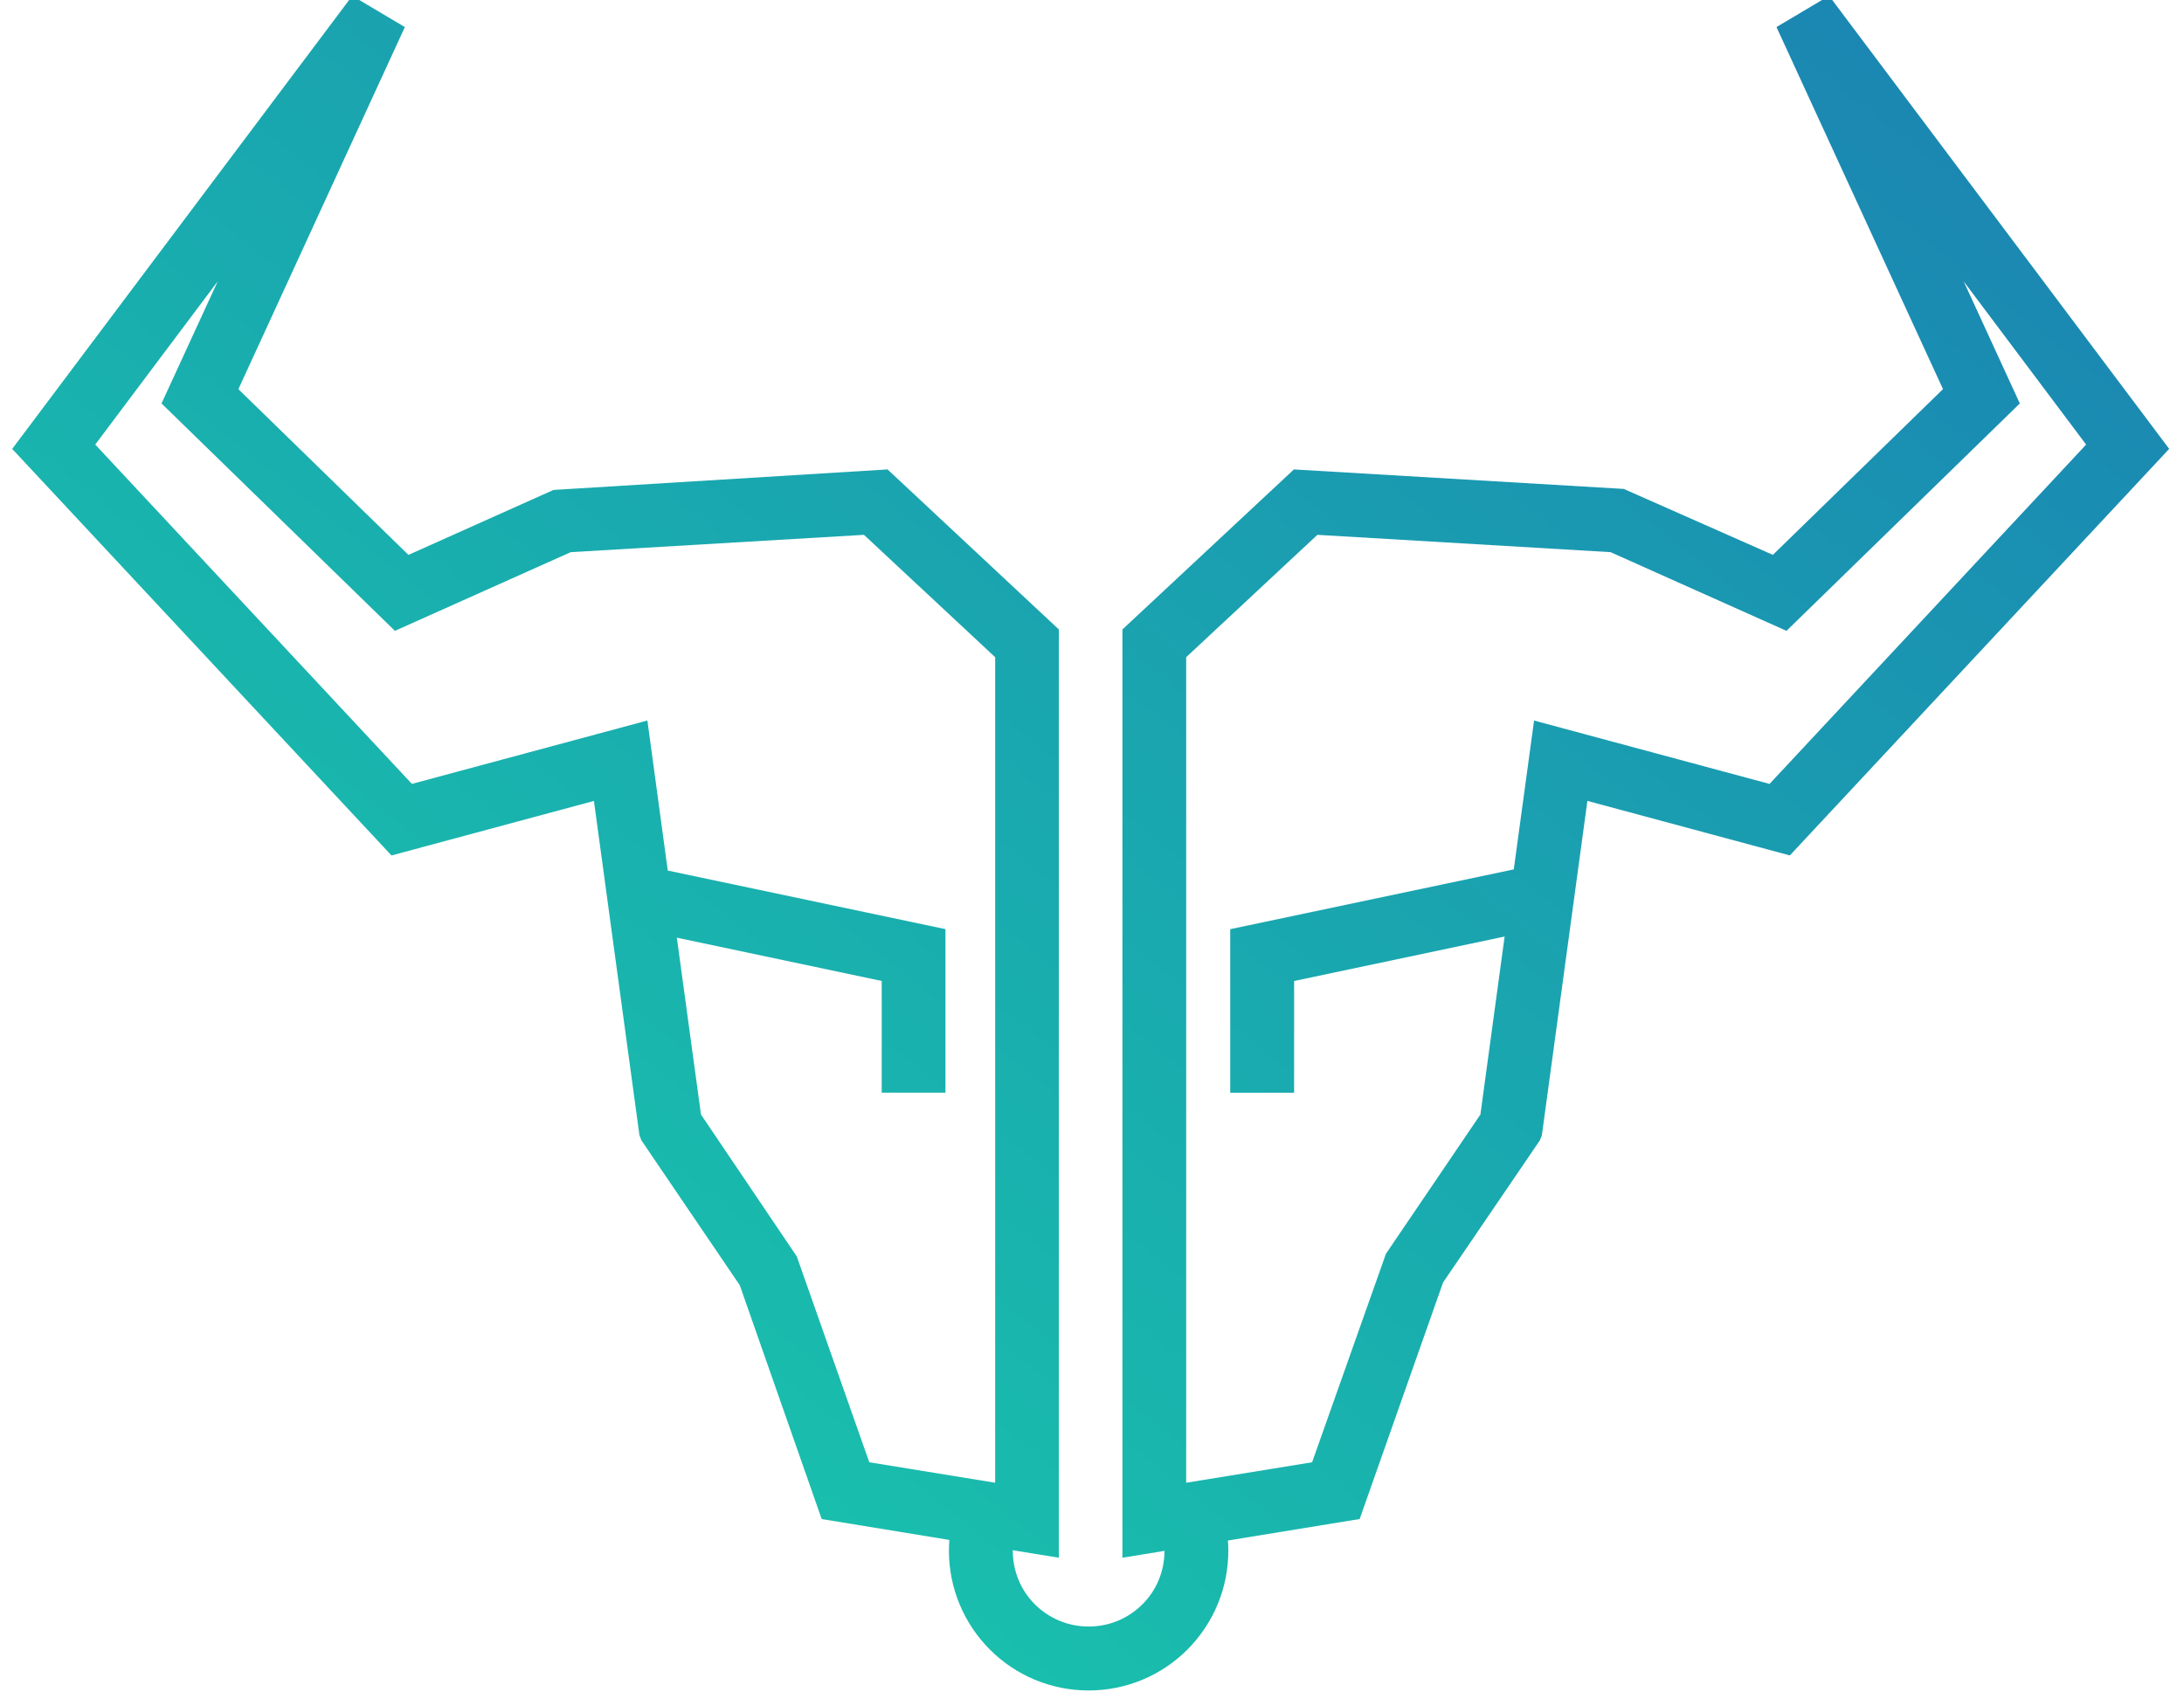
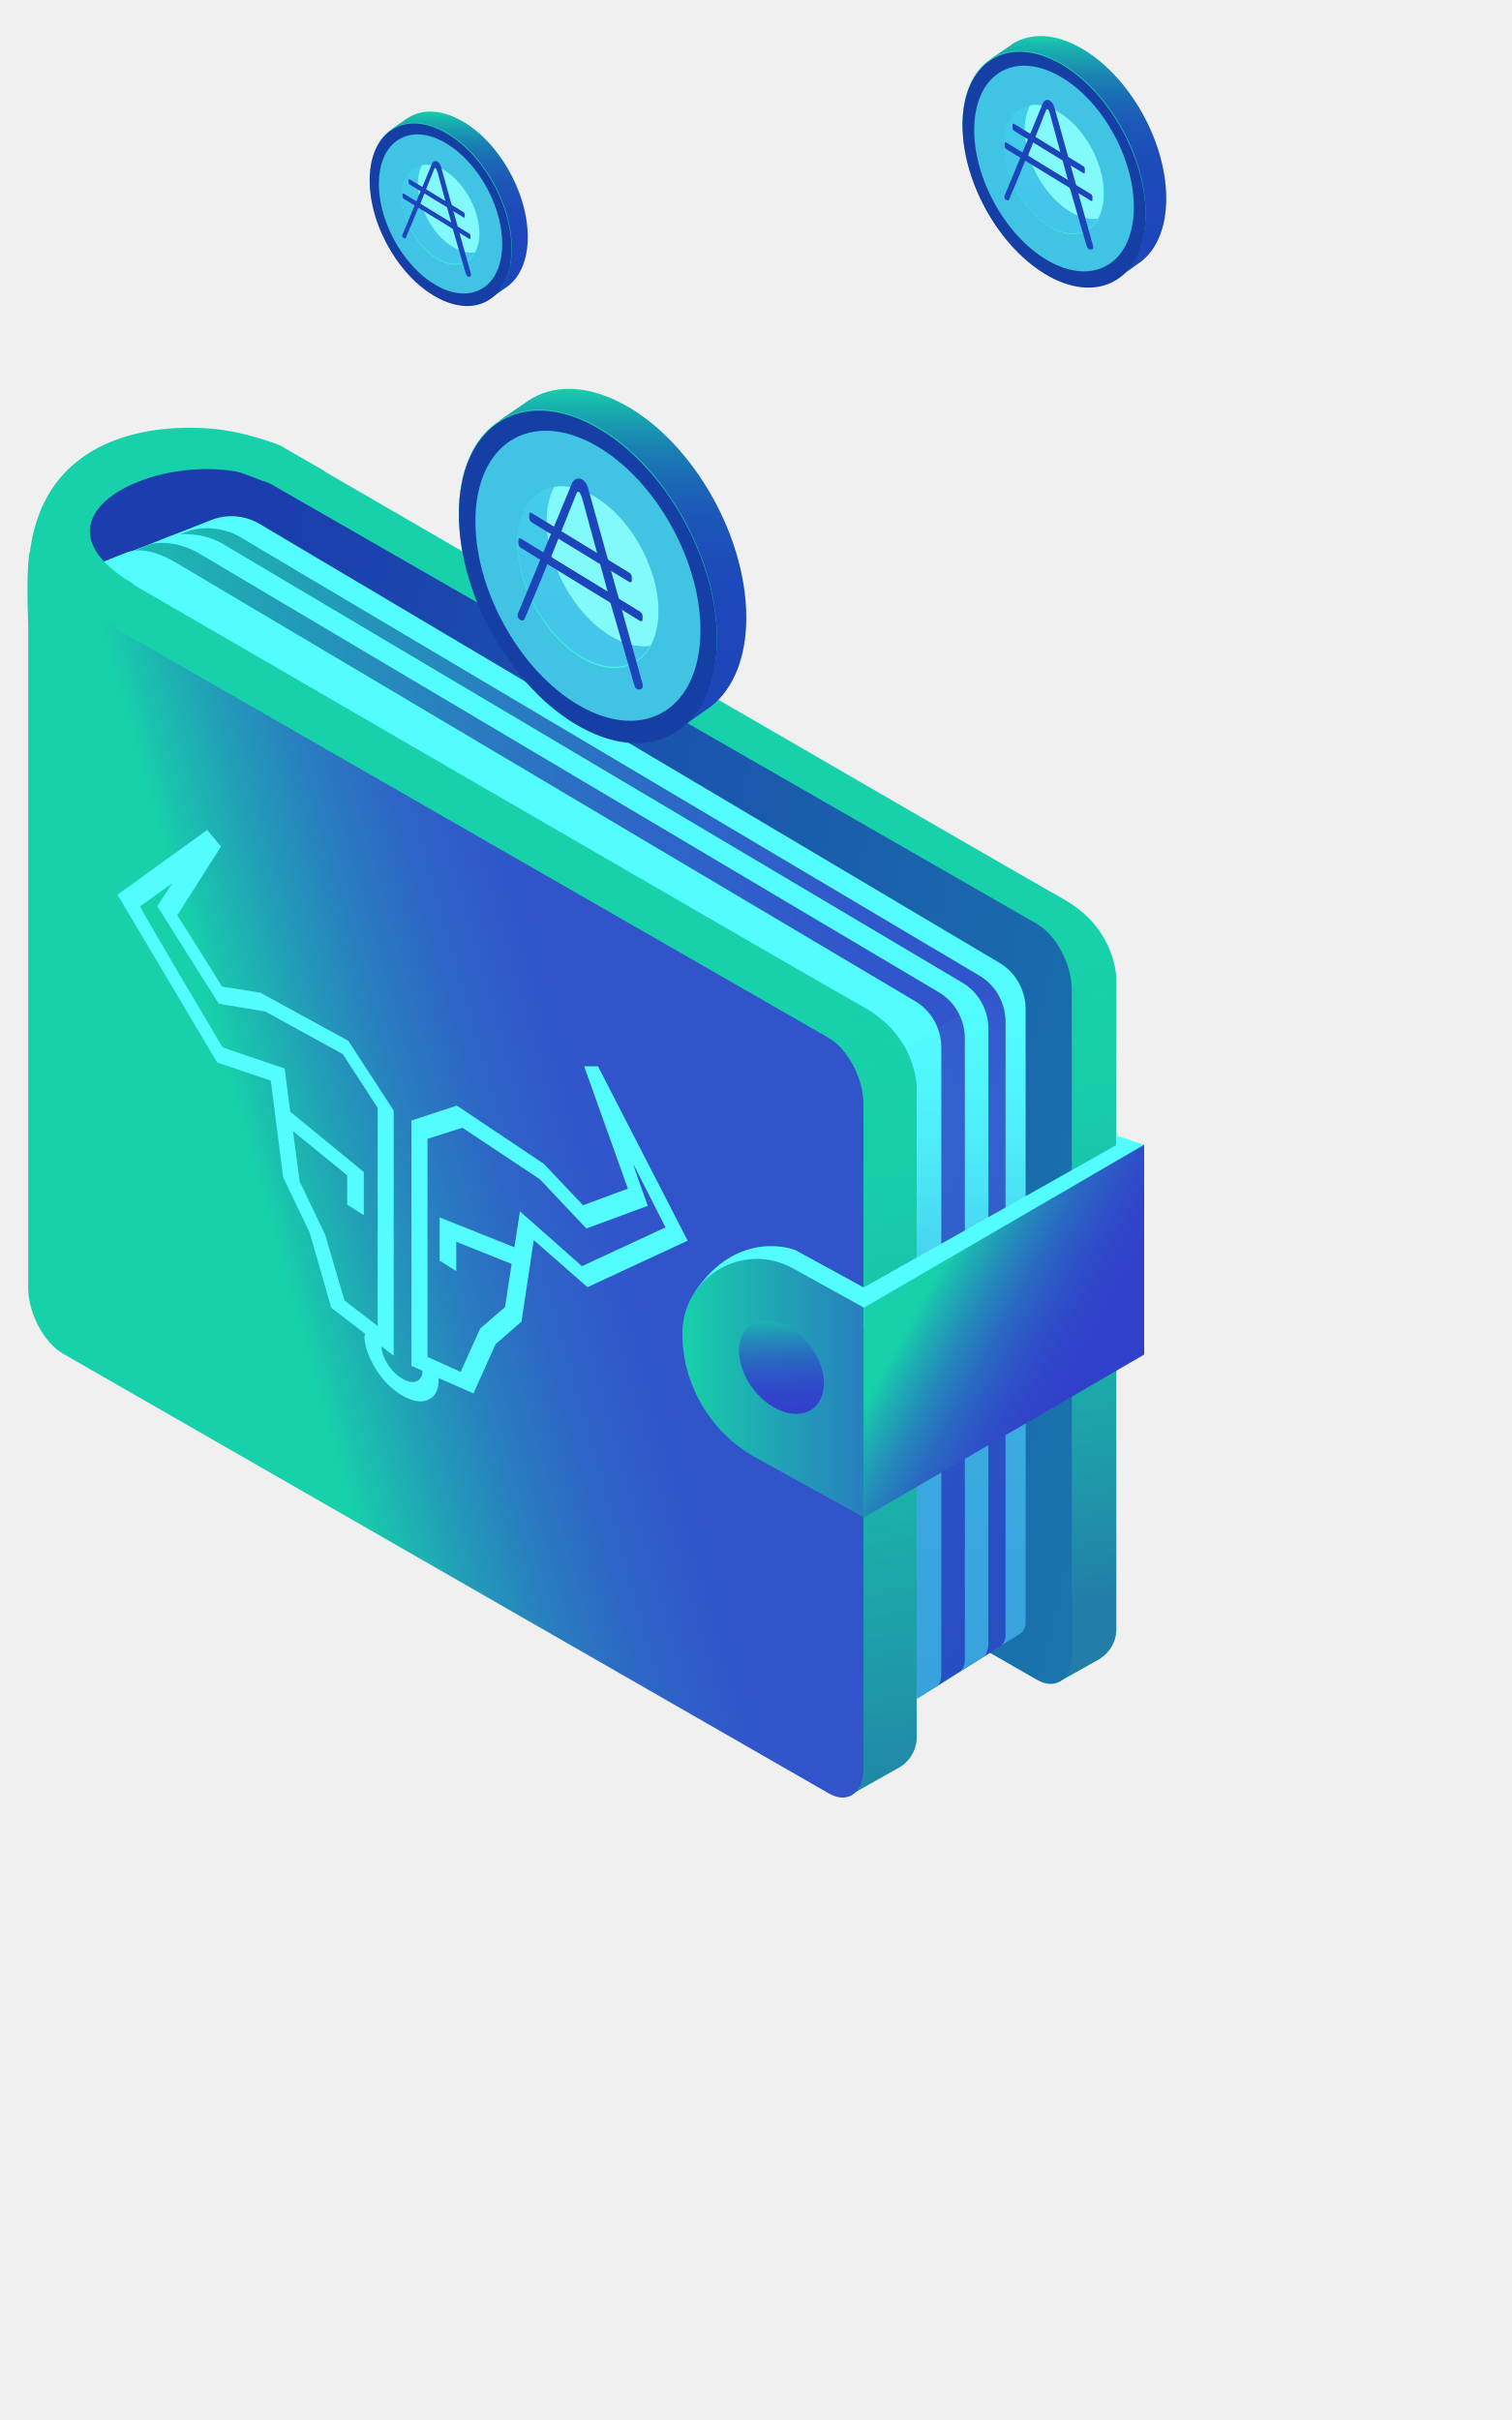
- <svg xmlns="http://www.w3.org/2000/svg" width="135" height="105">
+ <svg xmlns="http://www.w3.org/2000/svg" viewBox="0 0 520 832.7" version="1.1">
  <defs>
-     <linearGradient y2="0" x2="1" y1="1" x1="0" id="svg_18">
-       <stop offset="0" stop-opacity="0.996" stop-color="#17d1aa" />
-       <stop offset="1" stop-opacity="0.996" stop-color="#1a80b3" />
+     <linearGradient x1="49.91%" y1="112.384%" x2="49.91%" y2="-0.591%" id="linearGradient-1">
+       <stop stop-color="#1D45BA" offset="0%" />
+       <stop stop-color="#1D47BA" offset="42.04%" />
+       <stop stop-color="#1D4EB9" offset="57.18%" />
+       <stop stop-color="#1C59B8" offset="67.97%" />
+       <stop stop-color="#1B6AB6" offset="76.7%" />
+       <stop stop-color="#1A80B3" offset="84.17%" />
+       <stop stop-color="#199CB0" offset="90.79%" />
+       <stop stop-color="#18BBAD" offset="96.63%" />
+       <stop stop-color="#17D1AA" offset="100%" />
+     </linearGradient>
+     <linearGradient x1="50.012%" y1="112.354%" x2="50.012%" y2="-0.528%" id="linearGradient-2">
+       <stop stop-color="#1D45BA" offset="0%" />
+       <stop stop-color="#1D47BA" offset="42.04%" />
+       <stop stop-color="#1D4EB9" offset="57.18%" />
+       <stop stop-color="#1C59B8" offset="67.97%" />
+       <stop stop-color="#1B6AB6" offset="76.7%" />
+       <stop stop-color="#1A80B3" offset="84.17%" />
+       <stop stop-color="#199CB0" offset="90.79%" />
+       <stop stop-color="#18BBAD" offset="96.63%" />
+       <stop stop-color="#17D1AA" offset="100%" />
+     </linearGradient>
+     <linearGradient x1="48.8%" y1="11.935%" x2="51.508%" y2="92.061%" id="linearGradient-3">
+       <stop stop-color="#17D1AA" stop-opacity="0" offset="0.313%" />
+       <stop stop-color="#1E9AA9" stop-opacity="0.616" offset="61.76%" />
+       <stop stop-color="#227DA8" offset="100%" />
+     </linearGradient>
+     <linearGradient x1="130.498%" y1="72.026%" x2="10.107%" y2="37.926%" id="linearGradient-4">
+       <stop stop-color="#1980AC" offset="0%" />
+       <stop stop-color="#1977AC" offset="13.17%" />
+       <stop stop-color="#1B3DAD" offset="100%" />
+     </linearGradient>
+     <linearGradient x1="0.013%" y1="49.994%" x2="100.02%" y2="49.994%" id="linearGradient-5">
+       <stop stop-color="#17D1AA" offset="0%" />
+       <stop stop-color="#1AC2AE" offset="6.594%" />
+       <stop stop-color="#229BB8" offset="26.51%" />
+       <stop stop-color="#297CC0" offset="46.16%" />
+       <stop stop-color="#2D66C6" offset="65.25%" />
+       <stop stop-color="#3059CA" offset="83.49%" />
+       <stop stop-color="#3154CB" offset="100%" />
+     </linearGradient>
+     <linearGradient x1="-0.007%" y1="49.994%" x2="100.012%" y2="49.994%" id="linearGradient-6">
+       <stop stop-color="#17D1AA" offset="0%" />
+       <stop stop-color="#1AC2AE" offset="6.594%" />
+       <stop stop-color="#229BB8" offset="26.51%" />
+       <stop stop-color="#297CC0" offset="46.16%" />
+       <stop stop-color="#2D66C6" offset="65.25%" />
+       <stop stop-color="#3059CA" offset="83.49%" />
+       <stop stop-color="#3154CB" offset="100%" />
+     </linearGradient>
+     <linearGradient x1="49.99%" y1="0.131%" x2="50.097%" y2="105.367%" id="linearGradient-7">
+       <stop stop-color="#52FCFF" stop-opacity="0" offset="0%" />
+       <stop stop-color="#46D3F0" stop-opacity="0.142" offset="8.644%" />
+       <stop stop-color="#39A5DE" stop-opacity="0.325" offset="19.84%" />
+       <stop stop-color="#2F81D1" stop-opacity="0.501" offset="30.56%" />
+       <stop stop-color="#2767C7" stop-opacity="0.665" offset="40.55%" />
+       <stop stop-color="#2357C1" stop-opacity="0.812" offset="49.51%" />
+       <stop stop-color="#2152BF" stop-opacity="0.928" offset="56.58%" />
+       <stop stop-color="#1E48BB" stop-opacity="0.96" offset="75.68%" />
+       <stop stop-color="#1D45BA" offset="99.84%" />
+     </linearGradient>
+     <linearGradient x1="47.941%" y1="4.181%" x2="52.415%" y2="107.137%" id="linearGradient-8">
+       <stop stop-color="#17D1AA" stop-opacity="0" offset="0.313%" />
+       <stop stop-color="#1E9AA9" stop-opacity="0.616" offset="61.76%" />
+       <stop stop-color="#227DA8" offset="100%" />
+     </linearGradient>
+     <linearGradient x1="30.615%" y1="57.981%" x2="68.774%" y2="41.917%" id="linearGradient-9">
+       <stop stop-color="#17D1AA" offset="0%" />
+       <stop stop-color="#1AC2AE" offset="6.594%" />
+       <stop stop-color="#229BB8" offset="26.51%" />
+       <stop stop-color="#297CC0" offset="46.16%" />
+       <stop stop-color="#2D66C6" offset="65.25%" />
+       <stop stop-color="#3059CA" offset="83.49%" />
+       <stop stop-color="#3154CB" offset="100%" />
+     </linearGradient>
+     <linearGradient x1="50%" y1="112.472%" x2="50%" y2="-0.543%" id="linearGradient-10">
+       <stop stop-color="#1D45BA" offset="0%" />
+       <stop stop-color="#1D47BA" offset="42.04%" />
+       <stop stop-color="#1D4EB9" offset="57.18%" />
+       <stop stop-color="#1C59B8" offset="67.97%" />
+       <stop stop-color="#1B6AB6" offset="76.7%" />
+       <stop stop-color="#1A80B3" offset="84.17%" />
+       <stop stop-color="#199CB0" offset="90.79%" />
+       <stop stop-color="#18BBAD" offset="96.63%" />
+       <stop stop-color="#17D1AA" offset="100%" />
+     </linearGradient>
+     <linearGradient x1="-0.046%" y1="50.004%" x2="99.972%" y2="50.004%" id="linearGradient-11">
+       <stop stop-color="#17D1AA" offset="0%" />
+       <stop stop-color="#1EADB3" offset="40.92%" />
+       <stop stop-color="#287FBF" offset="100%" />
+     </linearGradient>
+     <linearGradient x1="46.999%" y1="-13.097%" x2="52.26%" y2="96.212%" id="linearGradient-12">
+       <stop stop-color="#17D1AA" offset="0%" />
+       <stop stop-color="#1DAEB2" offset="13.79%" />
+       <stop stop-color="#2487BB" offset="32.13%" />
+       <stop stop-color="#2A68C2" offset="50.24%" />
+       <stop stop-color="#2E52C7" offset="67.82%" />
+       <stop stop-color="#3045CA" offset="84.63%" />
+       <stop stop-color="#3140CB" offset="99.84%" />
+     </linearGradient>
+     <linearGradient x1="26.838%" y1="33.068%" x2="71.896%" y2="65.967%" id="linearGradient-13">
+       <stop stop-color="#17D1AA" offset="0%" />
+       <stop stop-color="#1DAEB2" offset="13.79%" />
+       <stop stop-color="#2487BB" offset="32.13%" />
+       <stop stop-color="#2A68C2" offset="50.24%" />
+       <stop stop-color="#2E52C7" offset="67.82%" />
+       <stop stop-color="#3045CA" offset="84.63%" />
+       <stop stop-color="#3140CB" offset="99.84%" />
    </linearGradient>
  </defs>
-   <g>
-     <rect fill="#fff" id="canvas_background" height="107" width="137" y="-1" x="-1" />
-     <g display="none" overflow="visible" y="0" x="0" height="100%" width="100%" id="canvasGrid">
-       <rect fill="url(#gridpattern)" stroke-width="0" y="0" x="0" height="100%" width="100%" />
-     </g>
-   </g>
-   <g>
-     <g id="svg_16">
-       <g transform="matrix(1.90476, 0, 0, 1.90476, 0, 0)" fill-rule="evenodd" fill="none" id="svg_9">
-         <g fill-rule="nonzero" fill="#DAA49A" id="svg_10">
-           <g id="svg_11">
-             <g id="svg_12">
-               <g id="svg_13">
-                 <path fill="url(#svg_18)" id="svg_14" d="m30.808,49.978l-4.142,-0.677l-0.075,-0.213l-2.584,-7.376l-3.194,-4.705l-0.062,-0.163l-1.477,-10.85l-6.57,1.77l-12.308,-13.195l11.035,-14.704l1.707,1.014l-5.402,11.751l5.519,5.379l4.706,-2.108l10.842,-0.666l5.558,5.193l0,30.128l-1.495,-0.244c-0,0.684 0.261,1.301 0.72,1.759c0.463,0.459 1.08,0.718 1.744,0.718c0.664,0 1.279,-0.259 1.741,-0.718c0.459,-0.456 0.718,-1.072 0.719,-1.738l-1.365,0.223l0,-30.128l5.565,-5.193l10.705,0.633l4.838,2.14l5.521,-5.379l-5.404,-11.751l1.707,-1.014l11.037,14.704l-12.31,13.195l-6.57,-1.77l-1.477,10.85l-0.062,0.162l-3.145,4.618l-2.706,7.676l-4.275,0.698c0.008,0.111 0.012,0.222 0.012,0.334c0,1.217 -0.484,2.359 -1.326,3.204c-0.839,0.843 -1.988,1.329 -3.205,1.329c-1.22,0 -2.365,-0.484 -3.207,-1.328c-0.843,-0.845 -1.328,-1.988 -1.328,-3.204c0,-0.119 0.005,-0.237 0.014,-0.355zm34.739,-36.884l-7.572,7.38l-5.71,-2.554l-9.513,-0.562l-4.258,3.971l0,26.793l4.086,-0.664l2.397,-6.768l3.065,-4.518l0.786,-5.777l-6.832,1.443l0,3.626l-2.073,0l0,-5.308l9.202,-1.94l0.659,-4.831l7.641,2.057l10.274,-11.013l-3.974,-5.297l1.823,3.963zm-52.18,12.347l7.642,-2.057l0.661,4.87l9.012,1.901l0,5.308l-2.069,0l0,-3.626l-6.648,-1.405l0.783,5.74l3.109,4.605l2.353,6.681l4.085,0.664l0,-26.793l-4.258,-3.971l-9.515,0.562l-5.706,2.554l-7.574,-7.38l1.823,-3.963l-3.974,5.297l10.276,11.013z" />
+   <g id="daedalus" stroke="none" stroke-width="1" fill="none" fill-rule="evenodd">
+     <g id="DAEDALUS_daedalus" transform="translate(9, 12)" fill-rule="nonzero">
+       <g id="Group" transform="translate(112, 26)">
+         <g>
+           <path d="M11.8,20 C11.8,36.1 22.7,54.4 36.2,60.9 C40.5,63 44.6,63.6 48.1,63 L47.9,64.6 L52.7,61.2 C53.2,60.9 53.6,60.6 54,60.3 L54.1,60.2 L54.1,60.2 C58.1,57 60.6,51.2 60.6,43.6 C60.6,27.5 49.7,9.2 36.2,2.7 C29.7,-0.4 23.9,-0.3 19.5,2.5 L19.5,2.5 L19.3,2.6 C19.1,2.7 18.9,2.9 18.7,3 L13.8,6.4 L15.9,5.8 C13.3,9.2 11.8,14 11.8,20 Z M22.8,25.3 C22.8,16.5 28.8,12.3 36.1,15.8 C43.5,19.4 49.4,29.4 49.4,38.2 C49.4,47 43.4,51.2 36.1,47.7 C28.8,44.1 22.8,34.1 22.8,25.3 Z" id="Shape" fill="url(#linearGradient-1)" />
+           <path d="M6.3,23.8 C6.3,39.9 17.2,58.2 30.7,64.7 C44.1,71.2 55.1,63.5 55.1,47.4 C55.1,31.3 44.2,13 30.7,6.5 C17.2,1.49213975e-13 6.3,7.8 6.3,23.8 Z M17.3,29.2 C17.3,20.4 23.3,16.2 30.6,19.7 C38,23.3 44,33.3 44,42.1 C44,50.9 38,55.1 30.7,51.6 C23.3,48 17.3,38 17.3,29.2 Z" id="Shape" fill="#17D1AA" />
+           <path d="M30.6,6.8 C17.2,0.3 6.2,8 6.2,24.1 C6.2,40.2 17.1,58.5 30.6,65 C44,71.5 55,63.8 55,47.7 C55,31.6 44.1,13.3 30.6,6.8 Z M30.6,51.8 C23.2,48.2 17.3,38.2 17.3,29.4 C17.3,20.6 23.3,16.4 30.6,19.9 C38,23.5 44,33.6 44,42.4 C44,51.2 38,55.4 30.6,51.8 Z" id="Shape" fill="#163FA5" />
+           <ellipse id="Oval" fill="#52FCFF" opacity="0.7" transform="translate(30.58834, 35.61938) rotate(-27.85914) translate(-30.58834, -35.61938) " cx="30.588" cy="35.619" rx="18.3" ry="29.4" />
+         </g>
+         <g transform="translate(17, 17)" fill="#1D45BA">
+           <path d="M22.3,39.2 L17.7,23.5 L6,16.3 C4.7,19.6 3,23.6 1.6,26.9 C1.5,27.1 1.2,27.1 0.9,26.9 C0.5,26.6 0.4,26.5 0.4,26 L0.4,26 L10.7,1.2 C11,0.6 11.8,0.1 12.5,0.6 C13.3,1.1 13.7,2 13.9,2.9 L23.8,38.4 C24,39.1 24.3,40 23.7,40.2 C22.9,40.4 22.5,39.7 22.3,39.2 Z M12.6,4.4 C12.1,2.8 11.7,2.3 11.3,3.4 L6.6,15.2 L17.3,21.7 L12.6,4.4 Z" id="Shape" />
+           <path d="M23.5,27.2 L0.9,13.4 C0.7,13.3 0.5,12.9 0.5,12.6 L0.5,11.9 C0.5,11.6 0.7,11.5 0.9,11.6 L23.5,25.4 C23.7,25.5 23.9,25.9 23.9,26.2 L23.9,26.9 C23.9,27.2 23.7,27.3 23.5,27.2 Z" id="Path" />
+           <path d="M21.5,19.8 L3,8.5 C2.8,8.4 2.6,8 2.6,7.7 L2.6,7 C2.6,6.7 2.8,6.6 3,6.7 L21.5,18 C21.7,18.1 21.9,18.5 21.9,18.8 L21.9,19.5 C21.9,19.9 21.7,20 21.5,19.8 Z" id="Path" />
+         </g>
+       </g>
+       <g id="Group" transform="translate(314, 0)">
+         <g>
+           <path d="M15.3,25.8 C15.3,46.6 29.4,70.2 46.8,78.7 C52.4,81.4 57.6,82.2 62.2,81.4 L61.9,83.5 L68.1,79.1 C68.7,78.7 69.2,78.3 69.8,77.9 L69.9,77.8 L69.9,77.8 C75.1,73.6 78.3,66.2 78.3,56.3 C78.3,35.5 64.2,11.9 46.8,3.4 C38.5,-0.7 30.9,-0.4 25.2,3.2 L25.2,3.2 L25,3.4 C24.8,3.6 24.5,3.7 24.3,3.9 L17.9,8.3 L20.6,7.5 C17.3,11.8 15.3,18 15.3,25.8 Z M29.6,32.7 C29.6,21.3 37.3,15.9 46.8,20.5 C56.3,25.1 64,38.1 64,49.5 C64,60.9 56.3,66.3 46.8,61.7 C37.3,57 29.6,44 29.6,32.7 Z" id="Shape" fill="url(#linearGradient-2)" />
+           <path d="M8.2,30.7 C8.2,51.5 22.3,75.1 39.7,83.6 C57.1,92 71.2,82 71.2,61.3 C71.2,40.5 57.1,16.9 39.7,8.4 C22.3,5.71098724e-13 8.2,10 8.2,30.7 Z M22.4,37.7 C22.4,26.3 30.1,20.9 39.6,25.5 C49.1,30.1 56.8,43.1 56.8,54.5 C56.8,65.9 49.1,71.3 39.6,66.7 C30.1,62 22.4,49 22.4,37.7 Z" id="Shape" fill="#17D1AA" />
+           <path d="M39.7,8.8 C22.3,0.4 8.2,10.4 8.2,31.1 C8.2,51.9 22.3,75.5 39.7,84 C57.1,92.4 71.2,82.4 71.2,61.7 C71.1,40.9 57,17.2 39.7,8.8 Z M39.7,66.9 C30.2,62.3 22.5,49.3 22.5,37.9 C22.5,26.5 30.2,21.1 39.7,25.7 C49.2,30.3 56.9,43.3 56.9,54.7 C56.9,66.1 49.2,71.6 39.7,66.9 Z" id="Shape" fill="#163FA5" />
+           <ellipse id="Oval" fill="#52FCFF" opacity="0.7" transform="translate(39.68547, 45.98919) rotate(-27.85914) translate(-39.68547, -45.98919) " cx="39.685" cy="45.989" rx="23.7" ry="38" />
+         </g>
+         <g transform="translate(22, 22)" fill="#1D45BA">
+           <path d="M28.9,50.6 L23,30.3 L7.9,21 C6.2,25.2 4,30.5 2.2,34.7 C2,35 1.7,35 1.3,34.8 C0.7,34.5 0.6,34.3 0.6,33.7 L0.6,33.5 L13.9,1.4 C14.3,0.6 15.3,5.55111512e-17 16.2,0.6 C17.2,1.2 17.7,2.4 18,3.6 L30.8,49.5 C31.1,50.3 31.5,51.6 30.7,51.8 C29.6,52.1 29.1,51.3 28.9,50.6 Z M16.4,5.6 C15.8,3.5 15.3,2.9 14.8,4.3 L8.7,19.6 L22.5,28.1 L16.4,5.6 Z" id="Shape" />
+           <path d="M30.4,35.1 L1.2,17.3 C0.9,17.1 0.7,16.7 0.7,16.3 L0.7,15.4 C0.7,15 0.9,14.9 1.2,15 L30.4,32.8 C30.7,33 30.9,33.4 30.9,33.8 L30.9,34.7 C31,35.1 30.7,35.3 30.4,35.1 Z" id="Path" />
+           <path d="M27.8,25.6 L3.9,11 C3.6,10.8 3.4,10.4 3.4,10 L3.4,9 C3.4,8.6 3.6,8.5 3.9,8.6 L27.8,23.2 C28.1,23.4 28.3,23.8 28.3,24.2 L28.3,25.1 C28.3,25.6 28.1,25.8 27.8,25.6 Z" id="Path" />
+         </g>
+       </g>
+       <path d="M355.5,566.6 L369,559 C372.9,556.8 375.3,552.5 375.1,548 L375.1,324.7 C375.1,324.7 375.2,307.5 356.8,297.3 C339.4,287.6 87.3,141.3 87.3,141.3 C87.3,141.3 71.6,136.9 70.3,160.5 C69,184.1 71.1,398.4 71.1,398.4 L355.5,566.6 Z" id="Path" fill="#17D1AA" />
+       <path d="M355.5,566.6 L369,559 C372.9,556.8 375.3,552.5 375.1,548 L375.1,324.7 C375.1,324.7 375.2,307.5 356.8,297.3 C339.4,287.6 318.1,275.1 318.1,275.1 C318.1,275.1 307.8,338.4 306.5,362 C305.2,385.6 312.6,545.9 312.6,545.9 L355.5,566.6 Z" id="Path" fill="url(#linearGradient-3)" />
+       <path d="M347.8,305.9 L84.3,154.6 C83.2,154 82.1,153.6 81.1,153.4 L81.1,153.4 C11,124.7 17.9,180.9 17.9,180.9 L72.4,210.3 L72.4,392.1 C72.4,400.8 77.8,411.1 84.4,414.8 L347.8,566 C354.4,569.8 359.8,565.7 359.8,557 L359.8,328.6 C359.8,319.9 354.4,309.6 347.8,305.9 Z" id="Path" fill="url(#linearGradient-4)" />
+       <path d="M306.4,572.5 L341.9,550.2 C343.2,549.4 343.9,548 343.9,546.6 L343.9,335.2 C343.9,328.7 340.5,322.6 334.9,319.3 L80.2,168.2 C75.2,165.3 69.2,164.8 63.8,166.9 L30.1,180.1 C27.5,181.1 26.5,184.3 28.2,186.6 L306.4,572.5 Z" id="Path" fill="#52FCFF" />
+       <path d="M299.5,576.9 L335,554.6 C336.3,553.8 337,552.4 337,551 L337,339.6 C337,333.1 333.6,327 328,323.7 L73.3,172.6 C68.3,169.7 60.9,168.8 55.5,170.9 L23.1,183.3 C20.5,184.3 19.6,188.7 21.2,191 L299.5,576.9 Z" id="Path" fill="url(#linearGradient-5)" />
+       <path d="M294,580.2 L329.4,558.1 C330.7,557.3 331.1,554.7 331.1,553.3 L331.1,342 C331.1,335.5 327.7,329.4 322.1,326.1 L67.4,175 C62.4,172.1 54.1,170.7 48.8,172.8 L17.3,186.8 C14.7,187.8 13.7,191 15.4,193.3 L294,580.2 Z" id="Path" fill="#52FCFF" />
+       <path d="M287.1,584.8 L321.3,563.1 C322.6,562.3 323,560.5 323,559 L323,345.3 C323,338.8 319.6,332.7 314,329.4 L59.3,178.3 C54.3,175.4 46.7,173.6 41.4,175.7 L9.2,190.2 C6.6,191.2 5.6,194.4 7.3,196.7 L287.1,584.8 Z" id="Path" fill="url(#linearGradient-6)" />
+       <path d="M282.5,588 L313.3,568.2 C314.6,567.4 314.9,565.4 314.9,563.9 L314.9,348.4 C314.9,341.9 311.5,335.8 305.9,332.5 L51.2,181.4 C46.2,178.5 39.7,176.1 34.3,178.2 L6.5,189.3 C3.9,190.3 9.1,195.4 10.7,197.7 L282.5,588 Z" id="Path" fill="#52FCFF" />
+       <path d="M292.5,354.5 L341,325.2 C341,325.2 344,328.7 344,334 L344,334 L344,546.9 C344,548.2 343.3,549.4 342.2,550.1 L306.5,572.5 L292.5,354.5 Z" id="Path" fill="url(#linearGradient-7)" opacity="0.5" />
+       <path d="M87.2,141.2 C87.2,141.2 75.7,136.5 63.7,135.5 C39.3,133.5 -1.7,140 0.8,192.2 L29.7,187.7 L37.7,189.4 C-7.3,163.6 55.4,138.4 84.3,154.4 L102.8,150.2 L87.2,141.2 Z" id="Path" fill="#17D1AA" />
+       <path d="M283.1,605.9 L300.3,596.2 C304.2,594 306.6,589.7 306.4,585.2 L306.4,361.9 C306.4,361.9 306.5,344.7 288.1,334.5 C270.7,324.8 24.9,182.2 24.9,182.2 C24.9,182.2 2.8,174.1 1.5,197.7 C0.2,221.3 2.3,435.6 2.3,435.6 L283.1,605.9 Z" id="Path" fill="#17D1AA" />
+       <path d="M283.1,605.9 L300.3,596.2 C304.2,594 306.6,589.7 306.4,585.2 L306.4,361.9 C306.4,361.9 306.5,344.7 288.1,334.5 C270.7,324.8 254.1,314.8 254.1,314.8 C254.1,314.8 232,306.7 230.7,330.3 C229.4,353.9 232,578 232,578 L283.1,605.9 Z" id="Path" fill="url(#linearGradient-8)" />
+       <path d="M276.2,605.1 L12.7,453.8 C6.1,450 0.7,439.8 0.7,431.1 L0.7,202.7 C-0.1,183.3 1.2,177.8 1.2,177.8 C1.2,177.8 2.8,185 8,189.9 C9.7,191.5 16.6,196.1 19.1,197.5 L276.1,345.1 C282.7,348.9 288.101,359.1 288.101,367.8 L288.101,596.2 C288.2,604.9 282.8,608.9 276.2,605.1 Z" id="Path" fill="url(#linearGradient-9)" />
+       <g id="Group" transform="translate(138, 121)">
+         <path d="M21,36.5 C21,65.8 40.9,99.2 65.4,111 C73.3,114.8 80.7,115.9 87.1,114.8 L86.7,117.8 L95.5,111.6 C96.3,111.1 97.1,110.5 97.9,109.9 L98,109.8 L98,109.8 C105.3,103.9 109.8,93.4 109.8,79.5 C109.8,50.2 89.9,16.8 65.4,5 C53.6,-0.7 42.9,-0.4 35,4.7 L35,4.7 L34.7,4.9 C34.4,5.1 34,5.4 33.7,5.6 L24.7,11.8 L28.5,10.6 C23.8,16.8 21,25.6 21,36.5 Z M41.1,46.3 C41.1,30.3 52,22.6 65.4,29.1 C78.8,35.6 89.7,53.9 89.7,69.9 C89.7,85.9 78.8,93.6 65.4,87.1 C52,80.6 41.1,62.3 41.1,46.3 Z" id="Shape" fill="url(#linearGradient-10)" />
+         <path d="M10.9,43.6 C10.9,72.9 30.8,106.3 55.3,118.1 C79.8,130 99.7,115.9 99.7,86.6 C99.7,57.3 79.8,23.9 55.3,12.1 C30.8,0.2 10.9,14.3 10.9,43.6 Z M31,53.3 C31,37.3 41.9,29.6 55.3,36.1 C68.7,42.6 79.6,60.9 79.6,76.9 C79.6,92.9 68.7,100.6 55.3,94.1 C41.9,87.6 31,69.3 31,53.3 Z" id="Shape" fill="#17D1AA" />
+         <path d="M55.3,12.5 C30.8,0.6 10.9,14.7 10.9,44 C10.9,73.3 30.8,106.7 55.3,118.5 C79.8,130.4 99.7,116.3 99.7,87 C99.7,57.7 79.8,24.4 55.3,12.5 Z M55.3,94.6 C41.9,88.1 31,69.8 31,53.8 C31,37.8 41.9,30.1 55.3,36.6 C68.7,43.1 79.6,61.4 79.6,77.4 C79.6,93.4 68.7,101.1 55.3,94.6 Z" id="Shape" fill="#163FA5" />
+         <ellipse id="Oval" fill="#52FCFF" opacity="0.7" transform="translate(55.30766, 65.11342) rotate(-27.85914) translate(-55.30766, -65.11342) " cx="55.308" cy="65.113" rx="33.4" ry="53.6" />
+       </g>
+       <g id="Group" transform="translate(169, 152)" fill="#1D45BA">
+         <path d="M40.2,71.5 L31.9,42.9 L10.5,29.8 C8.1,35.8 5,43.1 2.4,49.2 C2.2,49.6 1.7,49.6 1.1,49.3 C0.3,48.8 0.1,48.5 0.1,47.7 L0.1,47.4 L18.9,2.1 C19.4,1 20.9,0.2 22.2,0.9 C23.7,1.8 24.3,3.4 24.7,5.2 L42.7,69.9 C43.1,71.1 43.6,72.9 42.5,73.1 C41.2,73.7 40.4,72.5 40.2,71.5 Z M22.5,8.1 C21.6,5.1 20.9,4.3 20.2,6.2 L11.6,27.7 L31.1,39.6 L22.5,8.1 Z" id="Shape" />
+         <path d="M42.3,49.7 L1.2,24.5 C0.8,24.2 0.4,23.6 0.4,23.1 L0.4,21.8 C0.4,21.3 0.7,21 1.2,21.3 L42.3,46.5 C42.7,46.8 43.1,47.4 43.1,47.9 L43.1,49.2 C43.1,49.7 42.8,49.9 42.3,49.7 Z" id="Path" />
+         <path d="M38.6,36.3 L4.9,15.7 C4.5,15.4 4.1,14.8 4.1,14.3 L4.1,13 C4.1,12.5 4.4,12.2 4.9,12.5 L38.6,33.1 C39,33.4 39.4,34 39.4,34.5 L39.4,35.8 C39.4,36.3 39,36.5 38.6,36.3 Z" id="Path" />
+       </g>
+       <path d="M384.7,381.9 L375,378.7 L375.3,381.9 L288.2,431 L264.6,418.1 C264.6,418.1 244.9,410.3 230,432.7 L288,444.5 L384.7,381.9 Z" id="Path" fill="#52FCFF" />
+       <path d="M288.2,510.1 L251,489.5 C235.5,480.9 225.8,464.5 225.8,446.8 L225.8,446.8 C225.8,427.3 246.7,415 263.8,424.4 L288.2,437.9 L288.2,510.1 Z" id="Path" fill="url(#linearGradient-11)" />
+       <path d="M274.5,464 C274.5,472.3 268,476.6 259.9,473.5 C251.8,470.4 245.3,461.1 245.3,452.8 C245.3,444.5 251.8,440.2 259.9,443.3 C268,446.4 274.5,455.7 274.5,464 Z" id="Path" fill="url(#linearGradient-12)" />
+       <polygon id="Path" fill="url(#linearGradient-13)" points="384.7 454.1 288.2 510.2 288.2 438 384.7 381.9" />
+       <g id="svg_16_2_" transform="translate(30, 273)" fill="#52FCFF">
+         <g id="svg_9_2_" transform="translate(0.09516, -0.00028)">
+           <g id="svg_10_3_">
+             <g id="svg_11_3_">
+               <g id="svg_12_3_">
+                 <g id="svg_13_3_">
+                   <path d="M86.476,173.905 L74.857,164.952 L74.667,164.19 L67.429,139.047 L58.476,120.381 L58.286,119.809 L54.095,86.857 L35.619,80.571 L1.333,22.857 L32.19,0.571 L36.952,6.286 L21.905,29.905 L37.333,54.476 L50.476,56.571 L80.762,73.143 L96.381,97.143 L96.381,181.524 L92.19,178.286 C92.19,180.19 92.952,182.286 94.286,184.381 C95.619,186.476 97.333,188.19 99.238,189.333 C101.143,190.476 102.857,190.857 104.19,190.286 C105.524,189.714 106.286,188.571 106.286,186.666 L102.476,184.952 L102.476,100.571 L118.095,95.428 L148,115.428 L161.524,129.714 L176.952,124 L161.905,81.905 L166.667,81.905 L197.524,141.905 L163.047,157.905 L144.571,141.714 L140.381,169.524 L140.19,169.905 L131.428,177.524 L123.809,194.476 L111.809,189.143 C111.809,189.524 111.809,189.714 111.809,190.095 C111.809,193.524 110.476,195.809 108,196.762 C105.714,197.714 102.476,197.143 99.048,195.047 C95.619,192.952 92.381,189.714 90.095,185.905 C87.809,182.095 86.286,178.095 86.286,174.666 C86.476,174.666 86.476,174.286 86.476,173.905 Z M183.809,129.905 L162.667,137.714 L146.667,120.762 L120,103.048 L108,106.857 L108,181.905 L119.428,187.047 L126.095,172.19 L134.667,164.762 L136.952,149.905 L117.905,142.286 L117.905,152.381 L112.19,148.762 L112.19,133.905 L137.905,144.19 L139.809,131.809 L161.143,150.667 L189.905,137.333 L178.857,115.619 C178.666,115.809 183.809,129.905 183.809,129.905 Z M37.524,75.428 L58.857,82.667 L60.762,97.524 L86.095,118.286 L86.095,133.143 L80.381,129.524 L80.381,119.428 L61.714,104.19 L64,121.524 L72.762,139.809 L79.428,162.476 L90.857,171.238 L90.857,96.19 L78.857,77.714 L52.19,63.048 L36.19,60.381 L15.048,26.857 L20.19,18.857 L9.143,26.857 C8.762,27.048 37.524,75.428 37.524,75.428 Z" id="svg_14_3_" />
+                 </g>
              </g>
            </g>
          </g>
        </g>
      </g>
    </g>
  </g>
</svg>
